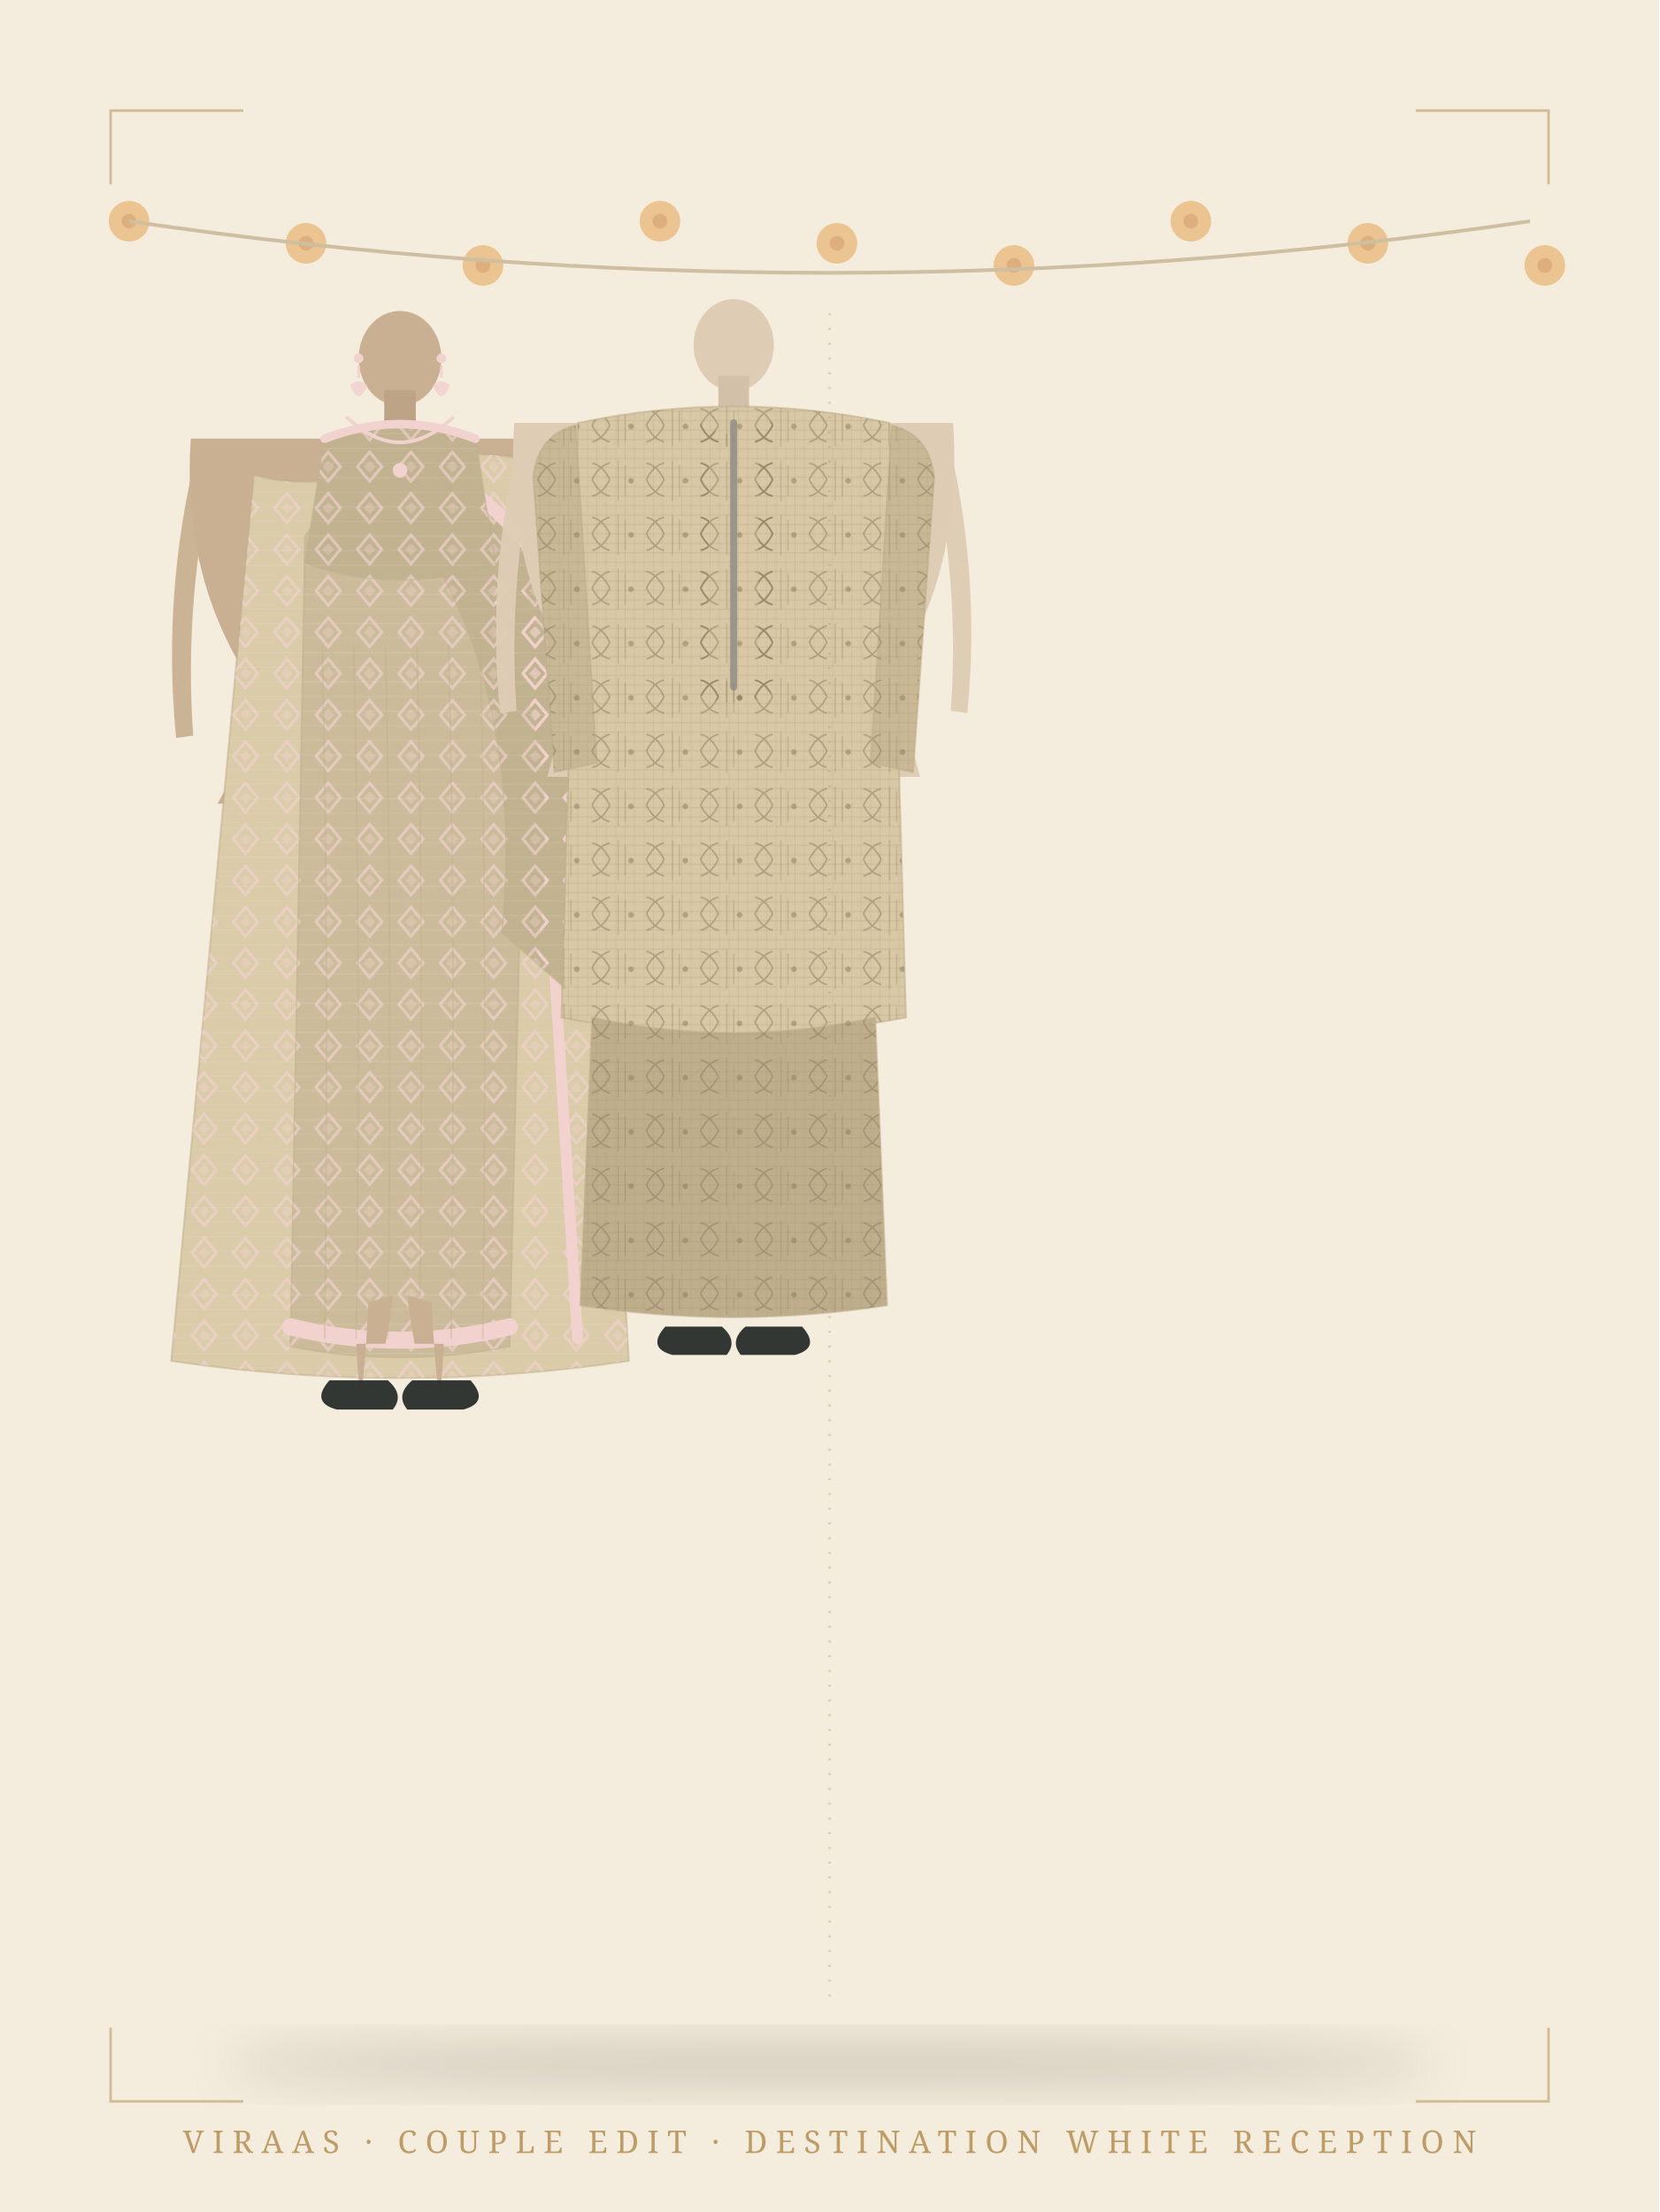
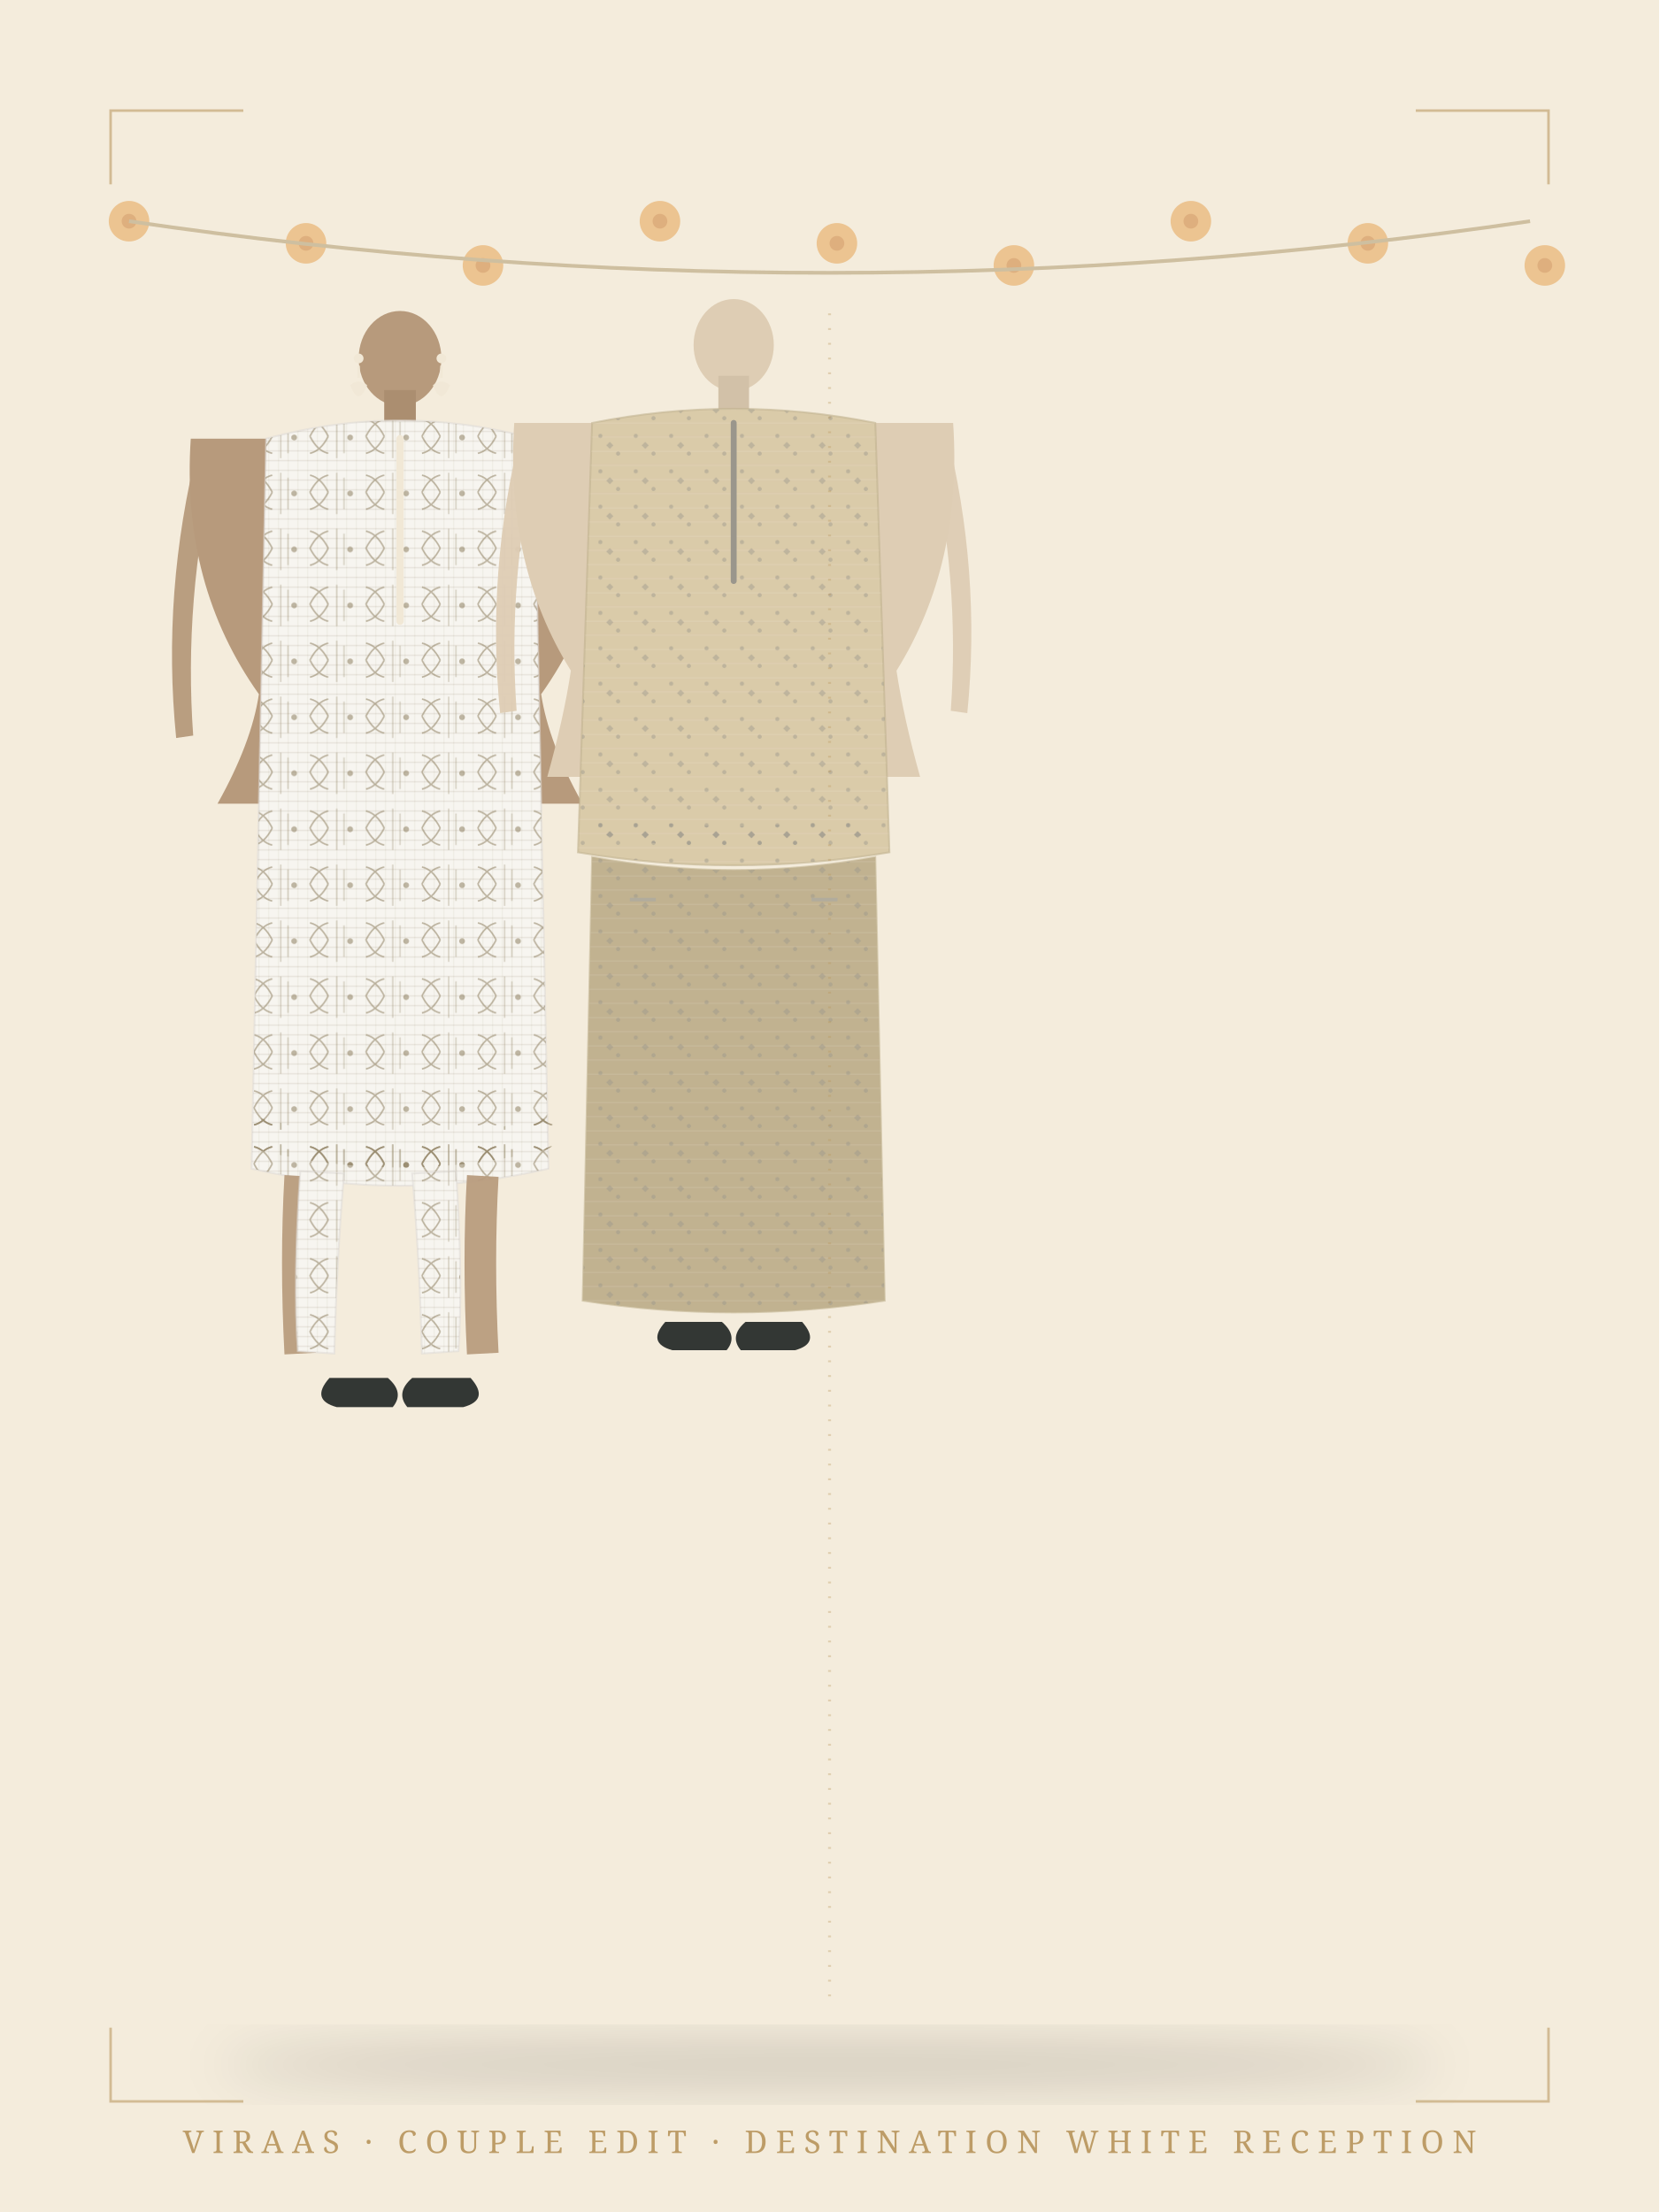
<svg xmlns="http://www.w3.org/2000/svg" viewBox="0 0 900 1200" width="900" height="1200">
  <defs>
-     <pattern id="f-cv1hv8palh" patternUnits="userSpaceOnUse" width="24" height="24">
-       <rect width="24" height="24" fill="#FFFDF7" opacity="0.05" />
-       <path d="M0 8 H24 M0 20 H24" stroke="#FFFDF7" stroke-width="0.8" opacity="0.12" fill="none" />
-     </pattern>
-     <pattern id="k-cv1hv8palh" patternUnits="userSpaceOnUse" width="34" height="34">
-       <g opacity="0.9">
-         <path d="M17 5 l10 12 -10 12 -10 -12z" fill="none" stroke="#F2D2CE" stroke-width="2.4" />
-         <path d="M17 12 l5 5 -5 5 -5 -5z" fill="#F2D2CE" opacity="0.55" />
-       </g>
-     </pattern>
-     <pattern id="f-cv1hv8palm" patternUnits="userSpaceOnUse" width="24" height="24">
+     <pattern id="f-cvjbys9jh" patternUnits="userSpaceOnUse" width="24" height="24">
      <path d="M0 6 H24 M0 14 H24 M0 22 H24" stroke="#8B7C5E" stroke-width="0.8" opacity="0.18" fill="none" />
      <path d="M6 0 V24 M14 0 V24 M22 0 V24" stroke="#8B7C5E" stroke-width="0.6" opacity="0.13" fill="none" />
    </pattern>
-     <pattern id="k-cv1hv8palm" patternUnits="userSpaceOnUse" width="46" height="46">
+     <pattern id="k-cvjbys9jh" patternUnits="userSpaceOnUse" width="46" height="46">
      <g fill="none" stroke="#8E7F60" stroke-width="1.3" opacity="0.75">
        <path d="M8 22 q6 -12 15 -14 M23 22 q-6 -12 -15 -14 M8 22 q6 12 15 14 M23 22 q-6 12 -15 14" />
        <path d="M30 6 v34 M36 10 v26" opacity="0.5" />
        <circle cx="41" cy="23" r="2.4" fill="#8E7F60" stroke="none" />
+       </g>
+     </pattern>
+     <pattern id="f-cvjbys9jm" patternUnits="userSpaceOnUse" width="24" height="24">
+       <rect width="24" height="24" fill="#FFFDF7" opacity="0.05" />
+       <path d="M0 8 H24 M0 20 H24" stroke="#FFFDF7" stroke-width="0.8" opacity="0.12" fill="none" />
+     </pattern>
+     <pattern id="k-cvjbys9jm" patternUnits="userSpaceOnUse" width="30" height="30">
+       <g fill="#9A968C" opacity="0.6">
+         <circle cx="7" cy="7" r="1.8" />
+         <circle cx="22" cy="22" r="1.8" />
+         <path d="M15 12 l3 3 -3 3 -3 -3z" />
      </g>
    </pattern>
    <filter id="soft">
      <feGaussianBlur stdDeviation="14" />
    </filter>
  </defs>
  <rect width="900" height="1200" fill="#F4ECDC" />
  <g opacity="0.5">
    <circle cx="70" cy="120" r="11" fill="#E39B45" />
    <circle cx="70" cy="120" r="4" fill="#C8711F" />
    <circle cx="166" cy="132" r="11" fill="#E39B45" />
    <circle cx="166" cy="132" r="4" fill="#C8711F" />
    <circle cx="262" cy="144" r="11" fill="#E39B45" />
    <circle cx="262" cy="144" r="4" fill="#C8711F" />
    <circle cx="358" cy="120" r="11" fill="#E39B45" />
    <circle cx="358" cy="120" r="4" fill="#C8711F" />
    <circle cx="454" cy="132" r="11" fill="#E39B45" />
    <circle cx="454" cy="132" r="4" fill="#C8711F" />
    <circle cx="550" cy="144" r="11" fill="#E39B45" />
    <circle cx="550" cy="144" r="4" fill="#C8711F" />
    <circle cx="646" cy="120" r="11" fill="#E39B45" />
    <circle cx="646" cy="120" r="4" fill="#C8711F" />
    <circle cx="742" cy="132" r="11" fill="#E39B45" />
    <circle cx="742" cy="132" r="4" fill="#C8711F" />
    <circle cx="838" cy="144" r="11" fill="#E39B45" />
    <circle cx="838" cy="144" r="4" fill="#C8711F" />
    <path d="M70 120 Q450 176 830 120" stroke="#A89163" stroke-width="2" fill="none" />
  </g>
  <g transform="translate(-80 40) scale(0.66)">
    <g>
-       <ellipse cx="450" cy="234" rx="34" ry="39" fill="#C9B092" />
-       <path d="M437 260 h26 v46 h-26z" fill="#bda486" />
-       <path d="M284 306 q-30 120 -18 240 l14 -2 q-8 -112 18 -224z" fill="#C9B092" opacity="0.95" />
-       <path d="M616 306 q30 120 18 240 l-14 -2 q8 -112 -18 -224z" fill="#C9B092" opacity="0.95" />
-       <path d="M278 300 Q270 420 334 510 Q328 550 300 600 L600 600 Q572 550 566 510 Q630 420 622 300 Z" fill="#C9B092" />
+       <ellipse cx="450" cy="234" rx="34" ry="39" fill="#B79A7C" />
+       <path d="M437 260 h26 v46 h-26z" fill="#ab8e70" />
+       <path d="M284 306 q-30 120 -18 240 l14 -2 q-8 -112 18 -224z" fill="#B79A7C" opacity="0.95" />
+       <path d="M616 306 q30 120 18 240 l-14 -2 q8 -112 -18 -224z" fill="#B79A7C" opacity="0.95" />
+       <path d="M278 300 Q270 420 334 510 Q328 550 300 600 L600 600 Q572 550 566 510 Q630 420 622 300 Z" fill="#B79A7C" />
    </g>
-     <clipPath id="cc-cv1hv8palh-1">
-       <path d="M262 1058 Q450 1086 638 1058 L596 330 Q520 300 452 322 Q380 344 330 330 Z" />
+     <clipPath id="cc-cvjbys9jh-1">
+       <path d="M340 300 Q450 270 560 300 L572 900 Q450 928 328 900 Z" />
    </clipPath>
-     <path d="M262 1058 Q450 1086 638 1058 L596 330 Q520 300 452 322 Q380 344 330 330 Z" fill="#D8C8A5" stroke="#beae8b" stroke-width="1.6" stroke-opacity="0.55" />
-     <g clip-path="url(#cc-cv1hv8palh-1)">
-       <path d="M262 1058 Q450 1086 638 1058 L596 330 Q520 300 452 322 Q380 344 330 330 Z" fill="url(#f-cv1hv8palh)" />
-       <path d="M262 1058 Q450 1086 638 1058 L596 330 Q520 300 452 322 Q380 344 330 330 Z" fill="url(#k-cv1hv8palh)" opacity="0.72" />
+     <path d="M340 300 Q450 270 560 300 L572 900 Q450 928 328 900 Z" fill="#F7F5F0" stroke="#dddbd6" stroke-width="1.6" stroke-opacity="0.55" />
+     <g clip-path="url(#cc-cvjbys9jh-1)">
+       <path d="M340 300 Q450 270 560 300 L572 900 Q450 928 328 900 Z" fill="url(#f-cvjbys9jh)" />
+       <path d="M340 300 Q450 270 560 300 L572 900 Q450 928 328 900 Z" fill="url(#k-cvjbys9jh)" opacity="0.72" />
    </g>
-     <clipPath id="cc-cv1hv8palh-2">
-       <path d="M452 322 Q400 340 372 380 L360 1046 Q450 1064 540 1046 L556 388 Q520 344 452 322Z" />
+     <path d="M450 300 V450" fill="none" stroke="#F1E8D6" stroke-width="6" stroke-linecap="round" />
+     <path d="M336 872 Q450 900 566 872" fill="none" stroke="url(#k-cvjbys9jh)" stroke-width="26" stroke-linecap="round" opacity="0.95" />
+     <g>
+       <path d="M368 906 q-4 70 0 146" stroke="#B79A7C" stroke-width="26" fill="none" opacity="0.92" />
+       <path d="M518 906 q-4 70 0 146" stroke="#B79A7C" stroke-width="26" fill="none" opacity="0.92" />
+     </g>
+     <clipPath id="cc-cvjbys9jh-2">
+       <path d="M368 902 q-6 90 -2 148 l30 2 q2 -78 8 -148z" />
    </clipPath>
-     <path d="M452 322 Q400 340 372 380 L360 1046 Q450 1064 540 1046 L556 388 Q520 344 452 322Z" fill="#c8b895" stroke="#beae8b" stroke-width="1.6" stroke-opacity="0.55" />
-     <g clip-path="url(#cc-cv1hv8palh-2)">
-       <path d="M452 322 Q400 340 372 380 L360 1046 Q450 1064 540 1046 L556 388 Q520 344 452 322Z" fill="url(#f-cv1hv8palh)" />
-       <path d="M452 322 Q400 340 372 380 L360 1046 Q450 1064 540 1046 L556 388 Q520 344 452 322Z" fill="url(#k-cv1hv8palh)" opacity="0.72" />
+     <path d="M368 902 q-6 90 -2 148 l30 2 q2 -78 8 -148z" fill="#F7F5F0" stroke="#dddbd6" stroke-width="1.6" stroke-opacity="0.55" />
+     <g clip-path="url(#cc-cvjbys9jh-2)">
+       <path d="M368 902 q-6 90 -2 148 l30 2 q2 -78 8 -148z" fill="url(#f-cvjbys9jh)" />
+       <path d="M368 902 q-6 90 -2 148 l30 2 q2 -78 8 -148z" fill="url(#k-cvjbys9jh)" opacity="0.72" />
    </g>
-     <path d="M360 1030 Q450 1052 540 1030" fill="none" stroke="#F2D2CE" stroke-width="14" stroke-linecap="round" />
-     <path d="M556 400 L596 1040" fill="none" stroke="#F2D2CE" stroke-width="9" stroke-linecap="round" />
-     <clipPath id="cc-cv1hv8palh-3">
-       <path d="M470 318 Q560 366 604 470 Q648 600 618 780 L534 706 Q548 560 502 448 Q470 372 430 342 Z" />
+     <clipPath id="cc-cvjbys9jh-3">
+       <path d="M496 902 q6 90 2 148 l-30 2 q-2 -78 -8 -148z" />
    </clipPath>
-     <path d="M470 318 Q560 366 604 470 Q648 600 618 780 L534 706 Q548 560 502 448 Q470 372 430 342 Z" fill="#beae8b" stroke="#beae8b" stroke-width="1.6" stroke-opacity="0.55" />
-     <g clip-path="url(#cc-cv1hv8palh-3)">
-       <path d="M470 318 Q560 366 604 470 Q648 600 618 780 L534 706 Q548 560 502 448 Q470 372 430 342 Z" fill="url(#f-cv1hv8palh)" />
-       <path d="M470 318 Q560 366 604 470 Q648 600 618 780 L534 706 Q548 560 502 448 Q470 372 430 342 Z" fill="url(#k-cv1hv8palh)" opacity="0.72" />
-     </g>
-     <path d="M470 318 Q560 366 604 470 Q648 600 618 780" fill="none" stroke="#F2D2CE" stroke-width="11" stroke-linecap="round" />
-     <path d="M540 430 Q600 560 576 720" fill="none" stroke="url(#k-cv1hv8palh)" stroke-width="26" stroke-linecap="round" opacity="0.95" />
-     <g>
-       <path d="M386 470 q6 260 2 570" stroke="#beae8b" stroke-width="1.4" opacity="0.4" fill="none" />
-       <path d="M412 470 q6 260 2 570" stroke="#beae8b" stroke-width="1.4" opacity="0.4" fill="none" />
-       <path d="M438 470 q6 260 2 570" stroke="#beae8b" stroke-width="1.4" opacity="0.4" fill="none" />
-       <path d="M464 470 q6 260 2 570" stroke="#beae8b" stroke-width="1.4" opacity="0.4" fill="none" />
-       <path d="M490 470 q6 260 2 570" stroke="#beae8b" stroke-width="1.4" opacity="0.4" fill="none" />
-       <path d="M516 470 q6 260 2 570" stroke="#beae8b" stroke-width="1.4" opacity="0.4" fill="none" />
-     </g>
-     <clipPath id="cc-cv1hv8palh-4">
-       <path d="M388 300 Q450 274 512 300 L528 402 Q450 430 372 402 Z" />
-     </clipPath>
-     <path d="M388 300 Q450 274 512 300 L528 402 Q450 430 372 402 Z" fill="#beae8b" stroke="#beae8b" stroke-width="1.6" stroke-opacity="0.55" />
-     <g clip-path="url(#cc-cv1hv8palh-4)">
-       <path d="M388 300 Q450 274 512 300 L528 402 Q450 430 372 402 Z" fill="url(#f-cv1hv8palh)" />
-       <path d="M388 300 Q450 274 512 300 L528 402 Q450 430 372 402 Z" fill="url(#k-cv1hv8palh)" opacity="0.72" />
-     </g>
-     <path d="M388 300 Q450 276 512 300" fill="none" stroke="#F2D2CE" stroke-width="7" stroke-linecap="round" />
-     <g>
-       <path d="M424 1010 q-6 120 -10 34 l24 0 q4 -20 6 -40z" fill="#C9B092" />
-       <path d="M476 1010 q6 120 10 34 l-24 0 q-4 -20 -6 -40z" fill="#C9B092" />
+     <path d="M496 902 q6 90 2 148 l-30 2 q-2 -78 -8 -148z" fill="#F7F5F0" stroke="#dddbd6" stroke-width="1.6" stroke-opacity="0.55" />
+     <g clip-path="url(#cc-cvjbys9jh-3)">
+       <path d="M496 902 q6 90 2 148 l-30 2 q-2 -78 -8 -148z" fill="url(#f-cvjbys9jh)" />
+       <path d="M496 902 q6 90 2 148 l-30 2 q-2 -78 -8 -148z" fill="url(#k-cvjbys9jh)" opacity="0.72" />
    </g>
    <g fill="#2A2E2C" opacity="0.95">
-       <path d="M392 1074 q-16 18 6 24 h46 q10 -12 -4 -24z" />
-       <path d="M508 1074 q16 18 -6 24 h-46 q-10 -12 4 -24z" />
+       <path d="M392 1072 q-16 18 6 24 h46 q10 -12 -4 -24z" />
+       <path d="M508 1072 q16 18 -6 24 h-46 q-10 -12 4 -24z" />
    </g>
    <g>
      <g>
-         <circle cx="416" cy="234" r="4" fill="#F2D2CE" />
-         <path d="M416 240 l0 10" stroke="#F2D2CE" stroke-width="2" />
-         <path d="M409 256 Q416 274 423 256 Q416 250 409 256z" fill="#F2D2CE" opacity="0.9" />
+         <circle cx="416" cy="234" r="4" fill="#F1E8D6" />
+         <path d="M416 240 l0 10" stroke="#F1E8D6" stroke-width="2" />
+         <path d="M409 256 Q416 274 423 256 Q416 250 409 256z" fill="#F1E8D6" opacity="0.9" />
      </g>
      <g>
-         <circle cx="484" cy="234" r="4" fill="#F2D2CE" />
-         <path d="M484 240 l0 10" stroke="#F2D2CE" stroke-width="2" />
-         <path d="M477 256 Q484 274 491 256 Q484 250 477 256z" fill="#F2D2CE" opacity="0.9" />
+         <circle cx="484" cy="234" r="4" fill="#F1E8D6" />
+         <path d="M484 240 l0 10" stroke="#F1E8D6" stroke-width="2" />
+         <path d="M477 256 Q484 274 491 256 Q484 250 477 256z" fill="#F1E8D6" opacity="0.9" />
      </g>
-     </g>
-     <g fill="none" stroke="#F2D2CE" stroke-width="3">
-       <path d="M406 282 Q450 324 494 282" />
-     </g>
-     <g fill="#F2D2CE">
-       <circle cx="450" cy="326" r="6" />
    </g>
  </g>
  <g transform="translate(110 40) scale(0.64)">
    <g>
      <ellipse cx="450" cy="230" rx="34" ry="39" fill="#DECDB4" />
      <path d="M437 256 h26 v46 h-26z" fill="#d2c1a8" />
      <path d="M270 302 q-30 120 -18 240 l14 -2 q-8 -112 18 -224z" fill="#DECDB4" opacity="0.95" />
      <path d="M630 302 q30 120 18 240 l-14 -2 q8 -112 -18 -224z" fill="#DECDB4" opacity="0.95" />
      <path d="M264 296 Q256 416 312 506 Q306 546 292 596 L608 596 Q594 546 588 506 Q644 416 636 296 Z" fill="#DECDB4" />
    </g>
-     <clipPath id="cc-cv1hv8palm-1">
-       <path d="M318 296 Q450 268 582 296 L596 800 Q450 828 304 800 Z" />
+     <clipPath id="cc-cvjbys9jm-1">
+       <path d="M330 296 Q450 272 570 296 L582 660 Q450 682 318 660 Z" />
    </clipPath>
-     <path d="M318 296 Q450 268 582 296 L596 800 Q450 828 304 800 Z" fill="#D8C8A5" stroke="#beae8b" stroke-width="1.6" stroke-opacity="0.55" />
-     <g clip-path="url(#cc-cv1hv8palm-1)">
-       <path d="M318 296 Q450 268 582 296 L596 800 Q450 828 304 800 Z" fill="url(#f-cv1hv8palm)" />
-       <path d="M318 296 Q450 268 582 296 L596 800 Q450 828 304 800 Z" fill="url(#k-cv1hv8palm)" opacity="0.72" />
+     <path d="M330 296 Q450 272 570 296 L582 660 Q450 682 318 660 Z" fill="#D8C8A5" stroke="#beae8b" stroke-width="1.6" stroke-opacity="0.55" />
+     <g clip-path="url(#cc-cvjbys9jm-1)">
+       <path d="M330 296 Q450 272 570 296 L582 660 Q450 682 318 660 Z" fill="url(#f-cvjbys9jm)" />
+       <path d="M330 296 Q450 272 570 296 L582 660 Q450 682 318 660 Z" fill="url(#k-cvjbys9jm)" opacity="0.72" />
    </g>
-     <path d="M450 296 V520" fill="none" stroke="#9A968C" stroke-width="6" stroke-linecap="round" />
-     <g>
-       <circle cx="450" cy="330" r="3.2" fill="#9A968C" />
-       <circle cx="450" cy="374" r="3.2" fill="#9A968C" />
-       <circle cx="450" cy="418" r="3.2" fill="#9A968C" />
-       <circle cx="450" cy="462" r="3.2" fill="#9A968C" />
-       <circle cx="450" cy="506" r="3.2" fill="#9A968C" />
+     <path d="M450 296 V430" fill="none" stroke="#9A968C" stroke-width="5" stroke-linecap="round" />
+     <path d="M336 636 Q450 658 564 636" fill="none" stroke="url(#k-cvjbys9jm)" stroke-width="18" stroke-linecap="round" opacity="0.95" />
+     <clipPath id="cc-cvjbys9jm-2">
+       <path d="M330 664 Q450 686 570 664 L578 1040 Q450 1060 322 1040 Z" />
+     </clipPath>
+     <path d="M330 664 Q450 686 570 664 L578 1040 Q450 1060 322 1040 Z" fill="#beae8b" stroke="#beae8b" stroke-width="1.6" stroke-opacity="0.55" />
+     <g clip-path="url(#cc-cvjbys9jm-2)">
+       <path d="M330 664 Q450 686 570 664 L578 1040 Q450 1060 322 1040 Z" fill="url(#f-cvjbys9jm)" />
+       <path d="M330 664 Q450 686 570 664 L578 1040 Q450 1060 322 1040 Z" fill="url(#k-cvjbys9jm)" opacity="0.72" />
    </g>
-     <clipPath id="cc-cv1hv8palm-2">
-       <path d="M316 298 q-32 8 -36 44 l18 250 l36 -8 z" />
-     </clipPath>
-     <path d="M316 298 q-32 8 -36 44 l18 250 l36 -8 z" fill="#c8b895" stroke="#beae8b" stroke-width="1.6" stroke-opacity="0.55" />
-     <g clip-path="url(#cc-cv1hv8palm-2)">
-       <path d="M316 298 q-32 8 -36 44 l18 250 l36 -8 z" fill="url(#f-cv1hv8palm)" />
-       <path d="M316 298 q-32 8 -36 44 l18 250 l36 -8 z" fill="url(#k-cv1hv8palm)" opacity="0.72" />
-     </g>
-     <clipPath id="cc-cv1hv8palm-3">
-       <path d="M584 298 q32 8 36 44 l-18 250 l-36 -8 z" />
-     </clipPath>
-     <path d="M584 298 q32 8 36 44 l-18 250 l-36 -8 z" fill="#c8b895" stroke="#beae8b" stroke-width="1.6" stroke-opacity="0.55" />
-     <g clip-path="url(#cc-cv1hv8palm-3)">
-       <path d="M584 298 q32 8 36 44 l-18 250 l-36 -8 z" fill="url(#f-cv1hv8palm)" />
-       <path d="M584 298 q32 8 36 44 l-18 250 l-36 -8 z" fill="url(#k-cv1hv8palm)" opacity="0.72" />
-     </g>
-     <path d="M420 306 q30 18 60 0 l0 210 q-30 16 -60 0z" fill="none" stroke="url(#k-cv1hv8palm)" stroke-width="18" stroke-linecap="round" opacity="0.95" />
-     <clipPath id="cc-cv1hv8palm-4">
-       <path d="M330 800 Q450 826 570 800 L580 1044 Q450 1064 320 1044 Z" />
-     </clipPath>
-     <path d="M330 800 Q450 826 570 800 L580 1044 Q450 1064 320 1044 Z" fill="#beae8b" stroke="#beae8b" stroke-width="1.6" stroke-opacity="0.55" />
-     <g clip-path="url(#cc-cv1hv8palm-4)">
-       <path d="M330 800 Q450 826 570 800 L580 1044 Q450 1064 320 1044 Z" fill="url(#f-cv1hv8palm)" />
-       <path d="M330 800 Q450 826 570 800 L580 1044 Q450 1064 320 1044 Z" fill="url(#k-cv1hv8palm)" opacity="0.72" />
-     </g>
-     <g stroke="#beae8b" stroke-width="1.6" opacity="0.5" fill="none">
-       <path d="M450 810 V1040" />
+     <g stroke="#aeaaa0" stroke-width="3" opacity="0.85" fill="none">
+       <path d="M362 700 h22 M516 700 h22" />
    </g>
    <g fill="#2A2E2C" opacity="0.95">
-       <path d="M392 1062 q-16 18 6 24 h46 q10 -12 -4 -24z" />
-       <path d="M508 1062 q16 18 -6 24 h-46 q-10 -12 4 -24z" />
+       <path d="M392 1058 q-16 18 6 24 h46 q10 -12 -4 -24z" />
+       <path d="M508 1058 q16 18 -6 24 h-46 q-10 -12 4 -24z" />
    </g>
  </g>
  <ellipse cx="450" cy="1120" rx="330" ry="18" fill="#000" opacity="0.12" filter="url(#soft)" />
  <path d="M450 170 V1090" stroke="#B7945A" stroke-width="1.6" opacity="0.35" stroke-dasharray="1 7" />
  <g fill="none" stroke="#B7945A" opacity="0.55" stroke-width="1.4">
    <path d="M60 100 V60 H132" />
    <path d="M768 60 H840 V100" />
    <path d="M60 1100 V1140 H132" />
    <path d="M768 1140 H840 V1100" />
  </g>
  <text x="450" y="1168" text-anchor="middle" font-family="Georgia, serif" font-size="17" letter-spacing="4.6" fill="#B7945A" opacity="0.9">VIRAAS · COUPLE EDIT · DESTINATION WHITE RECEPTION</text>
</svg>
